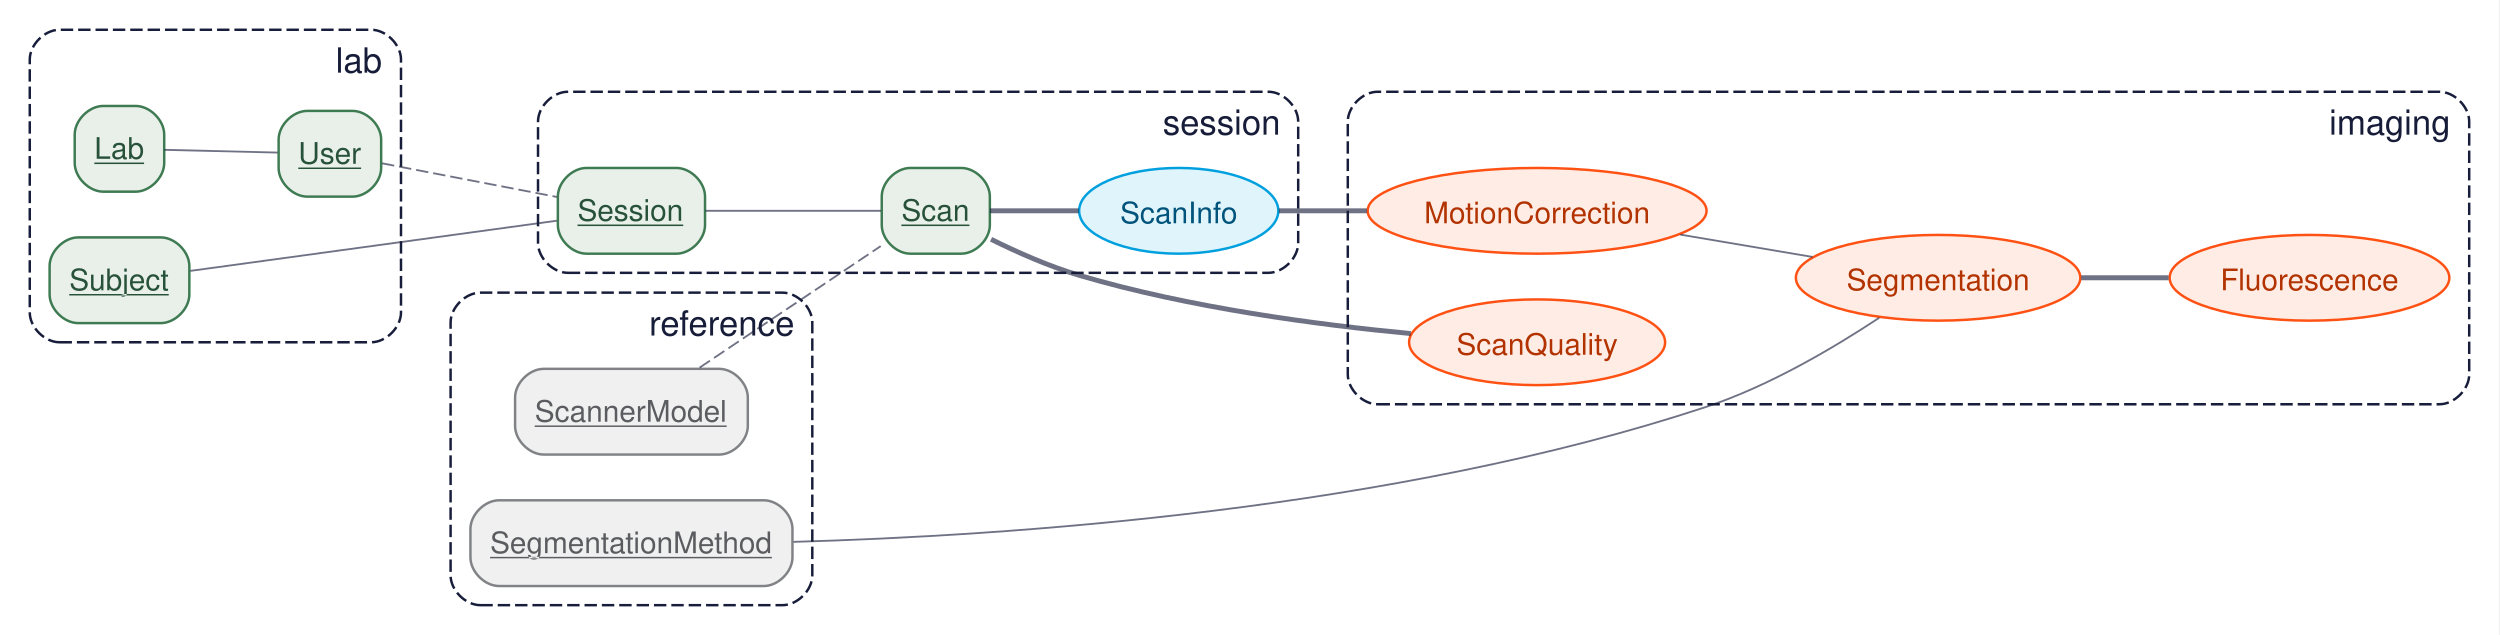
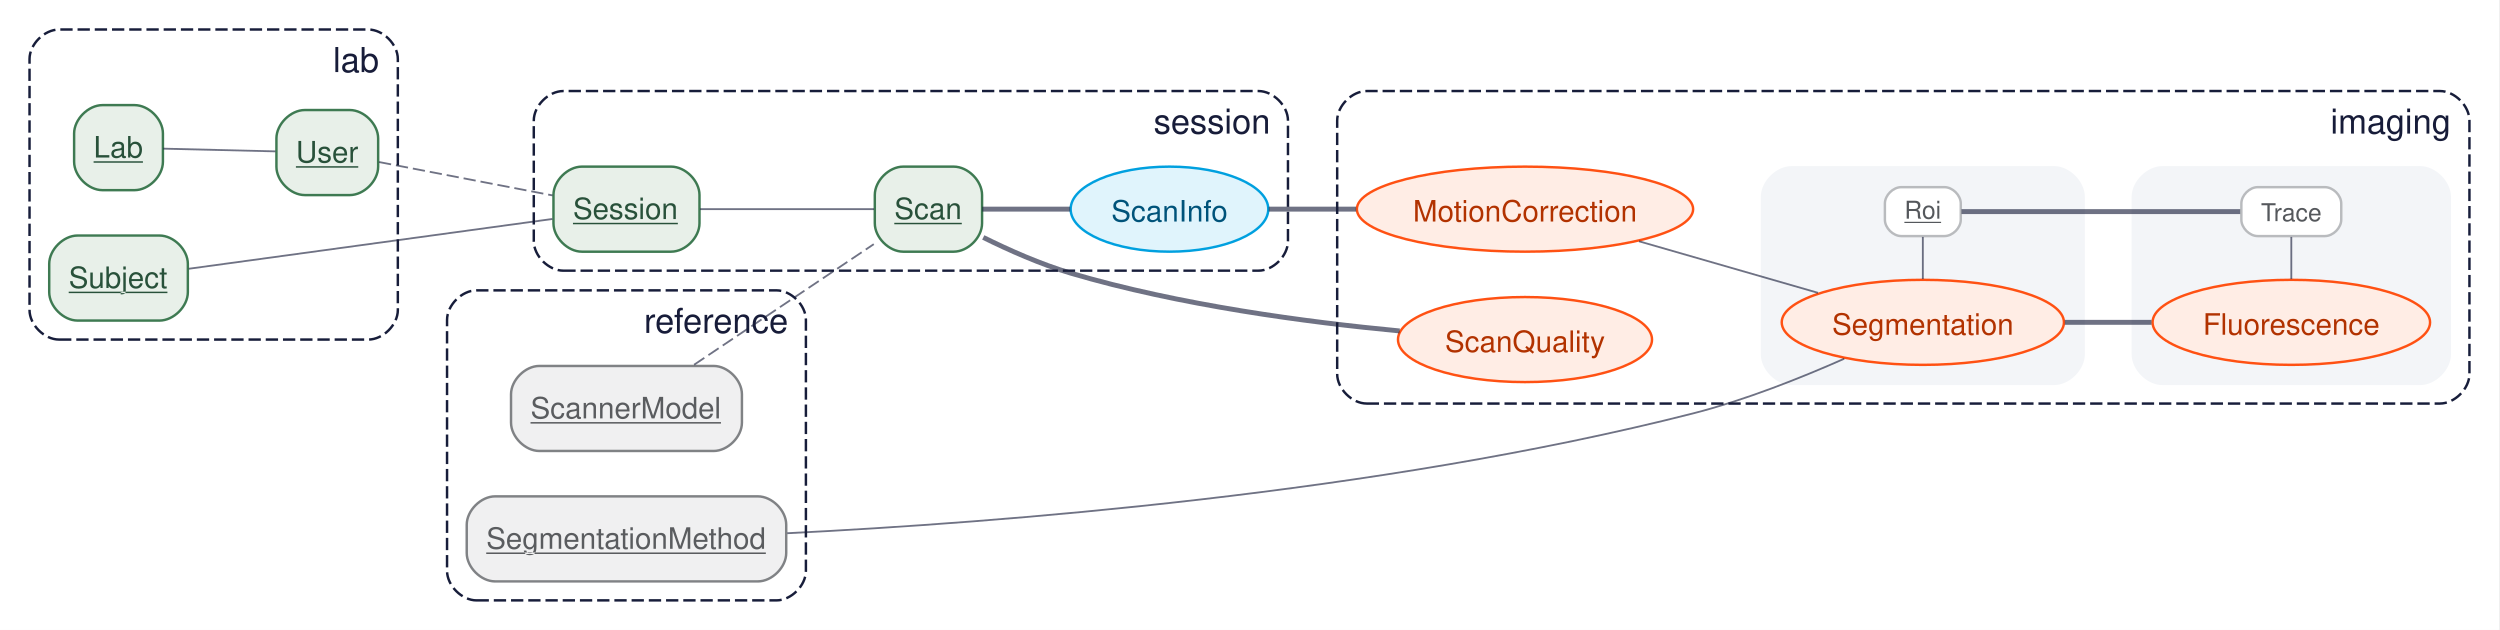
- <svg xmlns="http://www.w3.org/2000/svg" xmlns:xlink="http://www.w3.org/1999/xlink" width="1008pt" height="256pt" viewBox="0.00 0.00 1008.00 256.00">
+ <svg xmlns="http://www.w3.org/2000/svg" xmlns:xlink="http://www.w3.org/1999/xlink" width="1016pt" height="256pt" viewBox="0.00 0.00 1016.00 256.00">
  <style>
@media (prefers-color-scheme: dark) {
  svg { background-color: #161A21; }
  polygon[fill="white"] { fill: #161A21; }
  [fill="#fffde7"] { fill: #3A3620; }
  [stroke="#c9bc5b"] { stroke: #C9BC5B; }
  [fill="#6b6420"] { fill: #EBE3A0; }
  [fill="#e8f0e9"] { fill: #16281F; }
  [stroke="#3e7a52"] { stroke: #6BBF94; }
  [fill="#28513a"] { fill: #BCE6CF; }
  [fill="#f0f0f1"] { fill: #242832; }
  [stroke="#808285"] { stroke: #9DA0A4; }
  [fill="#5a5c5f"] { fill: #C9CFD9; }
  [fill="#ffede5"] { fill: #331B12; }
  [stroke="#ff5113"] { stroke: #FF7A47; }
  [fill="#b23200"] { fill: #FFC7AE; }
  [fill="#e0f4fc"] { fill: #0F2433; }
  [stroke="#00a0df"] { stroke: #33B8E8; }
  [fill="#00537a"] { fill: #BEE7F9; }
  [fill="#ffffff"] { fill: #1E232C; }
  [stroke="#b9bbbe"] { stroke: #8F959D; }
  [fill="#55585c"] { fill: #C8CED8; }
  [fill="#edeef0"] { fill: #242730; }
  [stroke="#808890"] { stroke: #8890A0; }
  [fill="#404040"] { fill: #C7CDD6; }
  [stroke="#171c39"] { stroke: #AEB6C2; stroke-opacity: 0.753; }
  [stroke="#c77d3a"] { stroke: #D68C4A; stroke-opacity: 0.753; }
  [fill="#f3f5f8"] { fill: #2A313D; }
  [stroke="#f3f5f8"] { stroke: #2A313D; }
  [stroke="#171d3a"] { stroke: #606875; }
  [fill="#171c39"] { fill: #8A93A1; }
}
</style>
  <g id="graph0" class="graph" transform="scale(1 1) rotate(0) translate(4 252)">
-     <polygon fill="white" stroke="none" points="-4,4 -4,-252 1003.58,-252 1003.58,4 -4,4" />
+     <polygon fill="white" stroke="none" points="-4,4 -4,-252 1011.58,-252 1011.58,4 -4,4" />
    <g id="clust1" class="cluster">
+       <path fill="none" stroke="#171d3a" stroke-dasharray="5,2" d="M551.43,-88C551.43,-88 987.58,-88 987.58,-88 993.58,-88 999.58,-94 999.58,-100 999.58,-100 999.58,-203 999.58,-203 999.58,-209 993.58,-215 987.58,-215 987.58,-215 551.43,-215 551.43,-215 545.43,-215 539.43,-209 539.43,-203 539.43,-203 539.43,-100 539.43,-100 539.43,-94 545.43,-88 551.43,-88" />
+       <text xml:space="preserve" text-anchor="middle" x="967.58" y="-197.7" font-family="Helvetica,sans-Serif" font-size="14.00" fill="#171c39">imaging</text>
+     </g>
+     <g id="clust2" class="cluster">
+       <path fill="#f3f5f8" stroke="#f3f5f8" d="M874.79,-96C874.79,-96 979.58,-96 979.58,-96 985.58,-96 991.58,-102 991.58,-108 991.58,-108 991.58,-172 991.58,-172 991.58,-178 985.58,-184 979.58,-184 979.58,-184 874.79,-184 874.79,-184 868.79,-184 862.79,-178 862.79,-172 862.79,-172 862.79,-108 862.79,-108 862.79,-102 868.79,-96 874.79,-96" />
+     </g>
+     <g id="clust4" class="cluster">
+       <path fill="#f3f5f8" stroke="#f3f5f8" d="M724.09,-96C724.09,-96 830.79,-96 830.79,-96 836.79,-96 842.79,-102 842.79,-108 842.79,-108 842.79,-172 842.79,-172 842.79,-178 836.79,-184 830.79,-184 830.79,-184 724.09,-184 724.09,-184 718.09,-184 712.09,-178 712.09,-172 712.09,-172 712.09,-108 712.09,-108 712.09,-102 718.09,-96 724.09,-96" />
+     </g>
+     <g id="clust6" class="cluster">
      <path fill="none" stroke="#171d3a" stroke-dasharray="5,2" d="M20,-114C20,-114 145.68,-114 145.68,-114 151.68,-114 157.68,-120 157.68,-126 157.68,-126 157.68,-228 157.68,-228 157.68,-234 151.68,-240 145.68,-240 145.68,-240 20,-240 20,-240 14,-240 8,-234 8,-228 8,-228 8,-126 8,-126 8,-120 14,-114 20,-114" />
      <text xml:space="preserve" text-anchor="middle" x="140.68" y="-222.7" font-family="Helvetica,sans-Serif" font-size="14.00" fill="#171c39">lab</text>
    </g>
-     <g id="clust2" class="cluster">
+     <g id="clust7" class="cluster">
+       <path fill="none" stroke="#171d3a" stroke-dasharray="5,2" d="M189.68,-8C189.68,-8 311.52,-8 311.52,-8 317.52,-8 323.52,-14 323.52,-20 323.52,-20 323.52,-122 323.52,-122 323.52,-128 317.52,-134 311.52,-134 311.52,-134 189.68,-134 189.68,-134 183.68,-134 177.68,-128 177.68,-122 177.68,-122 177.68,-20 177.68,-20 177.68,-14 183.68,-8 189.68,-8" />
+       <text xml:space="preserve" text-anchor="middle" x="287.02" y="-116.7" font-family="Helvetica,sans-Serif" font-size="14.00" fill="#171c39">reference</text>
+     </g>
+     <g id="clust8" class="cluster">
      <path fill="none" stroke="#171d3a" stroke-dasharray="5,2" d="M224.93,-142C224.93,-142 507.43,-142 507.43,-142 513.43,-142 519.43,-148 519.43,-154 519.43,-154 519.43,-203 519.43,-203 519.43,-209 513.43,-215 507.43,-215 507.43,-215 224.93,-215 224.93,-215 218.93,-215 212.93,-209 212.93,-203 212.93,-203 212.93,-154 212.93,-154 212.93,-148 218.93,-142 224.93,-142" />
      <text xml:space="preserve" text-anchor="middle" x="488.56" y="-197.7" font-family="Helvetica,sans-Serif" font-size="14.00" fill="#171c39">session</text>
    </g>
-     <g id="clust3" class="cluster">
-       <path fill="none" stroke="#171d3a" stroke-dasharray="5,2" d="M189.68,-8C189.68,-8 311.52,-8 311.52,-8 317.52,-8 323.52,-14 323.52,-20 323.52,-20 323.52,-122 323.52,-122 323.52,-128 317.52,-134 311.52,-134 311.52,-134 189.68,-134 189.68,-134 183.68,-134 177.68,-128 177.68,-122 177.68,-122 177.68,-20 177.68,-20 177.68,-14 183.68,-8 189.68,-8" />
-       <text xml:space="preserve" text-anchor="middle" x="287.02" y="-116.7" font-family="Helvetica,sans-Serif" font-size="14.00" fill="#171c39">reference</text>
-     </g>
-     <g id="clust4" class="cluster">
-       <path fill="none" stroke="#171d3a" stroke-dasharray="5,2" d="M551.43,-89C551.43,-89 979.58,-89 979.58,-89 985.58,-89 991.58,-95 991.58,-101 991.58,-101 991.58,-203 991.58,-203 991.58,-209 985.58,-215 979.58,-215 979.58,-215 551.43,-215 551.43,-215 545.43,-215 539.43,-209 539.43,-203 539.43,-203 539.43,-101 539.43,-101 539.43,-95 545.43,-89 551.43,-89" />
-       <text xml:space="preserve" text-anchor="middle" x="959.58" y="-197.7" font-family="Helvetica,sans-Serif" font-size="14.00" fill="#171c39">imaging</text>
-     </g>
    <g id="node1" class="node">
      <g id="a_node1">
+         <a xlink:title="→ Segmentation&#13;------------------------------&#13;timestamps           &#13;">
+           <ellipse fill="#ffede5" stroke="#ff5113" cx="927.19" cy="-121" rx="56.39" ry="17.28" />
+           <text xml:space="preserve" text-anchor="middle" x="927.19" y="-115.97" font-family="Helvetica,sans-Serif" font-size="12.00" fill="#b23200">Fluorescence</text>
+         </a>
+       </g>
+     </g>
+     <g id="node6" class="node">
+       <g id="a_node6">
+         <a xlink:title="→ Fluorescence&#13;→ Segmentation.Roi&#13;------------------------------&#13;trace                &#13;">
+           <path fill="#ffffff" stroke="#b9bbbe" d="M940.85,-175.94C940.85,-175.94 913.52,-175.94 913.52,-175.94 910.21,-175.94 906.89,-172.63 906.89,-169.31 906.89,-169.31 906.89,-162.69 906.89,-162.69 906.89,-159.37 910.21,-156.06 913.52,-156.06 913.52,-156.06 940.85,-156.06 940.85,-156.06 944.17,-156.06 947.48,-159.37 947.48,-162.69 947.48,-162.69 947.48,-169.31 947.48,-169.31 947.48,-172.63 944.17,-175.94 940.85,-175.94" />
+           <text xml:space="preserve" text-anchor="middle" x="927.19" y="-162.12" font-family="Helvetica,sans-Serif" font-size="10.00" fill="#55585c">Trace</text>
+         </a>
+       </g>
+     </g>
+     <g id="edge1" class="edge">
+       <path fill="none" stroke="#171c39" stroke-width="0.75" stroke-opacity="0.62" d="M927.19,-138.58C927.19,-144.29 927.19,-150 927.19,-155.72" />
+     </g>
+     <g id="node2" class="node">
+       <g id="a_node2">
+         <a xlink:title="→ MotionCorrection&#13;→ SegmentationMethod&#13;------------------------------&#13;num_rois             &#13;">
+           <ellipse fill="#ffede5" stroke="#ff5113" cx="777.44" cy="-121" rx="57.35" ry="17.28" />
+           <text xml:space="preserve" text-anchor="middle" x="777.44" y="-115.97" font-family="Helvetica,sans-Serif" font-size="12.00" fill="#b23200">Segmentation</text>
+         </a>
+       </g>
+     </g>
+     <g id="edge3" class="edge">
+       <path fill="none" stroke="#171c39" stroke-width="2" stroke-opacity="0.62" d="M835.14,-121C846.7,-121 858.85,-121 870.37,-121" />
+     </g>
+     <g id="node7" class="node">
+       <g id="a_node7">
+         <a xlink:title="→ Segmentation&#13;roi_idx              &#13;------------------------------&#13;mask                 &#13;">
+           <path fill="#ffffff" stroke="#b9bbbe" d="M786.23,-175.94C786.23,-175.94 768.65,-175.94 768.65,-175.94 765.34,-175.94 762.02,-172.63 762.02,-169.31 762.02,-169.31 762.02,-162.69 762.02,-162.69 762.02,-159.37 765.34,-156.06 768.65,-156.06 768.65,-156.06 786.23,-156.06 786.23,-156.06 789.55,-156.06 792.86,-159.37 792.86,-162.69 792.86,-162.69 792.86,-169.31 792.86,-169.31 792.86,-172.63 789.55,-175.94 786.23,-175.94" />
+           <text xml:space="preserve" text-anchor="start" x="769.94" y="-163.12" font-family="Helvetica,sans-Serif" text-decoration="underline" font-size="10.00" fill="#55585c">Roi</text>
+         </a>
+       </g>
+     </g>
+     <g id="edge4" class="edge">
+       <path fill="none" stroke="#171c39" stroke-width="0.75" stroke-opacity="0.62" d="M777.44,-138.58C777.44,-144.29 777.44,-150 777.44,-155.72" />
+     </g>
+     <g id="node3" class="node">
+       <g id="a_node3">
        <a xlink:title="lab_name             &#13;------------------------------&#13;institution          &#13;">
          <path fill="#e8f0e9" stroke="#3e7a52" d="M50.69,-209.28C50.69,-209.28 37.64,-209.28 37.64,-209.28 31.88,-209.28 26.12,-203.52 26.12,-197.76 26.12,-197.76 26.12,-186.24 26.12,-186.24 26.12,-180.48 31.88,-174.72 37.64,-174.72 37.64,-174.72 50.69,-174.72 50.69,-174.72 56.45,-174.72 62.21,-180.48 62.21,-186.24 62.21,-186.24 62.21,-197.76 62.21,-197.76 62.21,-203.52 56.45,-209.28 50.69,-209.28" />
          <text xml:space="preserve" text-anchor="start" x="34.04" y="-187.97" font-family="Helvetica,sans-Serif" text-decoration="underline" font-size="12.00" fill="#28513a">Lab</text>
        </a>
      </g>
    </g>
-     <g id="node5" class="node">
-       <g id="a_node5">
+     <g id="node12" class="node">
+       <g id="a_node12">
        <a xlink:title="→ Lab&#13;user_name            &#13;------------------------------&#13;email                &#13;">
          <path fill="#e8f0e9" stroke="#3e7a52" d="M138.16,-207.28C138.16,-207.28 119.86,-207.28 119.86,-207.28 114.1,-207.28 108.34,-201.52 108.34,-195.76 108.34,-195.76 108.34,-184.24 108.34,-184.24 108.34,-178.48 114.1,-172.72 119.86,-172.72 119.86,-172.72 138.16,-172.72 138.16,-172.72 143.92,-172.72 149.68,-178.48 149.68,-184.24 149.68,-184.24 149.68,-195.76 149.68,-195.76 149.68,-201.52 143.92,-207.28 138.16,-207.28" />
          <text xml:space="preserve" text-anchor="start" x="116.26" y="-185.97" font-family="Helvetica,sans-Serif" text-decoration="underline" font-size="12.00" fill="#28513a">User</text>
        </a>
      </g>
    </g>
-     <g id="edge1" class="edge">
+     <g id="edge6" class="edge">
      <path fill="none" stroke="#171c39" stroke-width="0.75" stroke-opacity="0.62" d="M62.33,-191.59C75.6,-191.27 94,-190.82 107.95,-190.48" />
    </g>
-     <g id="node2" class="node">
-       <g id="a_node2">
+     <g id="node4" class="node">
+       <g id="a_node4">
+         <a xlink:title="scanner_model        &#13;------------------------------&#13;manufacturer         &#13;">
+           <path fill="#f0f0f1" stroke="#808285" d="M286,-103.28C286,-103.28 215.2,-103.28 215.2,-103.28 209.44,-103.28 203.68,-97.52 203.68,-91.76 203.68,-91.76 203.68,-80.24 203.68,-80.24 203.68,-74.48 209.44,-68.72 215.2,-68.72 215.2,-68.72 286,-68.72 286,-68.72 291.76,-68.72 297.52,-74.48 297.52,-80.24 297.52,-80.24 297.52,-91.76 297.52,-91.76 297.52,-97.52 291.76,-103.28 286,-103.28" />
+           <text xml:space="preserve" text-anchor="start" x="211.6" y="-81.97" font-family="Helvetica,sans-Serif" text-decoration="underline" font-size="12.00" fill="#5a5c5f">ScannerModel</text>
+         </a>
+       </g>
+     </g>
+     <g id="node10" class="node">
+       <g id="a_node10">
+         <a xlink:title="→ Session&#13;scan_idx             &#13;------------------------------&#13;→ ScannerModel&#13;depth                &#13;">
+           <path fill="#e8f0e9" stroke="#3e7a52" d="M383.59,-184.28C383.59,-184.28 363.04,-184.28 363.04,-184.28 357.28,-184.28 351.52,-178.52 351.52,-172.76 351.52,-172.76 351.52,-161.24 351.52,-161.24 351.52,-155.48 357.28,-149.72 363.04,-149.72 363.04,-149.72 383.59,-149.72 383.59,-149.72 389.35,-149.72 395.11,-155.48 395.11,-161.24 395.11,-161.24 395.11,-172.76 395.11,-172.76 395.11,-178.52 389.35,-184.28 383.59,-184.28" />
+           <text xml:space="preserve" text-anchor="start" x="359.44" y="-162.97" font-family="Helvetica,sans-Serif" text-decoration="underline" font-size="12.00" fill="#28513a">Scan</text>
+         </a>
+       </g>
+     </g>
+     <g id="edge9" class="edge">
+       <path fill="none" stroke="#171c39" stroke-width="0.75" stroke-dasharray="5,2" stroke-opacity="0.62" d="M278.09,-103.78C300.02,-118.49 330.77,-139.13 351.1,-152.77" />
+     </g>
+     <g id="node5" class="node">
+       <g id="a_node5">
+         <a xlink:title="→ Scan&#13;------------------------------&#13;nframes              &#13;fps                  &#13;">
+           <ellipse fill="#e0f4fc" stroke="#00a0df" cx="471.27" cy="-167" rx="40.16" ry="17.28" />
+           <text xml:space="preserve" text-anchor="middle" x="471.27" y="-161.97" font-family="Helvetica,sans-Serif" font-size="12.00" fill="#00537a">ScanInfo</text>
+         </a>
+       </g>
+     </g>
+     <g id="node11" class="node">
+       <g id="a_node11">
+         <a xlink:title="→ ScanInfo&#13;------------------------------&#13;x_shifts             &#13;y_shifts             &#13;">
+           <ellipse fill="#ffede5" stroke="#ff5113" cx="615.76" cy="-167" rx="68.33" ry="17.28" />
+           <text xml:space="preserve" text-anchor="middle" x="615.76" y="-161.97" font-family="Helvetica,sans-Serif" font-size="12.00" fill="#b23200">MotionCorrection</text>
+         </a>
+       </g>
+     </g>
+     <g id="edge11" class="edge">
+       <path fill="none" stroke="#171c39" stroke-width="2" stroke-opacity="0.62" d="M511.59,-167C522.62,-167 534.95,-167 547.14,-167" />
+     </g>
+     <g id="edge5" class="edge">
+       <path fill="none" stroke="#171c39" stroke-width="2" stroke-opacity="0.62" d="M793.15,-166C819.86,-166 876.37,-166 906.42,-166" />
+     </g>
+     <g id="node8" class="node">
+       <g id="a_node8">
+         <a xlink:title="subject_id           &#13;------------------------------&#13;species              &#13;date_of_birth        &#13;">
+           <path fill="#e8f0e9" stroke="#3e7a52" d="M60.82,-156.28C60.82,-156.28 27.52,-156.28 27.52,-156.28 21.76,-156.28 16,-150.52 16,-144.76 16,-144.76 16,-133.24 16,-133.24 16,-127.48 21.76,-121.72 27.52,-121.72 27.52,-121.72 60.82,-121.72 60.82,-121.72 66.58,-121.72 72.34,-127.48 72.34,-133.24 72.34,-133.24 72.34,-144.76 72.34,-144.76 72.34,-150.52 66.58,-156.28 60.82,-156.28" />
+           <text xml:space="preserve" text-anchor="start" x="23.92" y="-134.97" font-family="Helvetica,sans-Serif" text-decoration="underline" font-size="12.00" fill="#28513a">Subject</text>
+         </a>
+       </g>
+     </g>
+     <g id="node13" class="node">
+       <g id="a_node13">
        <a xlink:title="→ Subject&#13;session_date         &#13;------------------------------&#13;→ User&#13;session_notes        &#13;">
          <path fill="#e8f0e9" stroke="#3e7a52" d="M268.75,-184.28C268.75,-184.28 232.45,-184.28 232.45,-184.28 226.69,-184.28 220.93,-178.52 220.93,-172.76 220.93,-172.76 220.93,-161.24 220.93,-161.24 220.93,-155.48 226.69,-149.72 232.45,-149.72 232.45,-149.72 268.75,-149.72 268.75,-149.72 274.51,-149.72 280.27,-155.48 280.27,-161.24 280.27,-161.24 280.27,-172.76 280.27,-172.76 280.27,-178.52 274.51,-184.28 268.75,-184.28" />
          <text xml:space="preserve" text-anchor="start" x="228.85" y="-162.97" font-family="Helvetica,sans-Serif" text-decoration="underline" font-size="12.00" fill="#28513a">Session</text>
        </a>
      </g>
    </g>
-     <g id="node6" class="node">
-       <g id="a_node6">
-         <a xlink:title="→ Session&#13;scan_idx             &#13;------------------------------&#13;→ ScannerModel&#13;depth                &#13;">
-           <path fill="#e8f0e9" stroke="#3e7a52" d="M383.59,-184.28C383.59,-184.28 363.04,-184.28 363.04,-184.28 357.28,-184.28 351.52,-178.52 351.52,-172.76 351.52,-172.76 351.52,-161.24 351.52,-161.24 351.52,-155.48 357.28,-149.72 363.04,-149.72 363.04,-149.72 383.59,-149.72 383.59,-149.72 389.35,-149.72 395.11,-155.48 395.11,-161.24 395.11,-161.24 395.11,-172.76 395.11,-172.76 395.11,-178.52 389.35,-184.28 383.59,-184.28" />
-           <text xml:space="preserve" text-anchor="start" x="359.44" y="-162.97" font-family="Helvetica,sans-Serif" text-decoration="underline" font-size="12.00" fill="#28513a">Scan</text>
-         </a>
-       </g>
-     </g>
-     <g id="edge4" class="edge">
-       <path fill="none" stroke="#171c39" stroke-width="0.75" stroke-opacity="0.62" d="M280.51,-167C302.28,-167 331.61,-167 351.2,-167" />
-     </g>
-     <g id="node3" class="node">
-       <g id="a_node3">
-         <a xlink:title="scanner_model        &#13;------------------------------&#13;manufacturer         &#13;">
-           <path fill="#f0f0f1" stroke="#808285" d="M286,-103.28C286,-103.28 215.2,-103.28 215.2,-103.28 209.44,-103.28 203.68,-97.52 203.68,-91.76 203.68,-91.76 203.68,-80.24 203.68,-80.24 203.68,-74.48 209.44,-68.72 215.2,-68.72 215.2,-68.72 286,-68.72 286,-68.72 291.76,-68.72 297.52,-74.48 297.52,-80.24 297.52,-80.24 297.52,-91.76 297.52,-91.76 297.52,-97.52 291.76,-103.28 286,-103.28" />
-           <text xml:space="preserve" text-anchor="start" x="211.6" y="-81.97" font-family="Helvetica,sans-Serif" text-decoration="underline" font-size="12.00" fill="#5a5c5f">ScannerModel</text>
-         </a>
-       </g>
-     </g>
-     <g id="edge5" class="edge">
-       <path fill="none" stroke="#171c39" stroke-width="0.75" stroke-dasharray="5,2" stroke-opacity="0.62" d="M278.09,-103.78C300.02,-118.49 330.77,-139.13 351.1,-152.77" />
-     </g>
-     <g id="node4" class="node">
-       <g id="a_node4">
+     <g id="edge7" class="edge">
+       <path fill="none" stroke="#171c39" stroke-width="0.75" stroke-opacity="0.62" d="M72.74,-142.78C111.32,-148.06 181.1,-157.62 220.49,-163.01" />
+     </g>
+     <g id="node9" class="node">
+       <g id="a_node9">
+         <a xlink:title="seg_method           &#13;------------------------------&#13;method_notes         &#13;">
+           <path fill="#f0f0f1" stroke="#808285" d="M304,-50.28C304,-50.28 197.2,-50.28 197.2,-50.28 191.44,-50.28 185.68,-44.52 185.68,-38.76 185.68,-38.76 185.68,-27.24 185.68,-27.24 185.68,-21.48 191.44,-15.72 197.2,-15.72 197.2,-15.72 304,-15.72 304,-15.72 309.76,-15.72 315.52,-21.48 315.52,-27.24 315.52,-27.24 315.52,-38.76 315.52,-38.76 315.52,-44.52 309.76,-50.28 304,-50.28" />
+           <text xml:space="preserve" text-anchor="start" x="193.6" y="-28.98" font-family="Helvetica,sans-Serif" text-decoration="underline" font-size="12.00" fill="#5a5c5f">SegmentationMethod</text>
+         </a>
+       </g>
+     </g>
+     <g id="edge10" class="edge">
+       <path fill="none" stroke="#171c39" stroke-width="0.75" stroke-opacity="0.62" d="M315.95,-35.3C401.29,-39.55 556.05,-51.41 684.09,-84 705.18,-89.37 727.88,-98.41 745.5,-106.22" />
+     </g>
+     <g id="edge13" class="edge">
+       <path fill="none" stroke="#171c39" stroke-width="2" stroke-opacity="0.62" d="M395.14,-167C405.61,-167 418.66,-167 430.92,-167" />
+     </g>
+     <g id="node14" class="node">
+       <g id="a_node14">
        <a xlink:title="→ Scan&#13;------------------------------&#13;quality_score        &#13;">
          <ellipse fill="#ffede5" stroke="#ff5113" cx="615.76" cy="-114" rx="51.62" ry="17.28" />
          <text xml:space="preserve" text-anchor="middle" x="615.76" y="-108.97" font-family="Helvetica,sans-Serif" font-size="12.00" fill="#b23200">ScanQuality</text>
        </a>
      </g>
    </g>
+     <g id="edge12" class="edge">
+       <path fill="none" stroke="#171c39" stroke-width="2" stroke-opacity="0.62" d="M395.6,-155.51C406.03,-150.34 418.94,-144.6 431.11,-141 475.3,-127.93 527.43,-121.03 564.83,-117.5" />
+     </g>
    <g id="edge2" class="edge">
+       <path fill="none" stroke="#171c39" stroke-width="0.75" stroke-opacity="0.62" d="M662.09,-153.94C684.96,-147.35 712.5,-139.42 734.83,-132.99" />
+     </g>
+     <g id="edge8" class="edge">
      <path fill="none" stroke="#171c39" stroke-width="0.75" stroke-dasharray="5,2" stroke-opacity="0.62" d="M150.03,-186.15C169.31,-182.44 198.69,-176.79 220.55,-172.59" />
    </g>
-     <g id="edge7" class="edge">
-       <path fill="none" stroke="#171c39" stroke-width="2" stroke-opacity="0.62" d="M395.6,-155.51C406.03,-150.34 418.94,-144.6 431.11,-141 475.3,-127.93 527.43,-121.03 564.83,-117.5" />
-     </g>
-     <g id="node10" class="node">
-       <g id="a_node10">
-         <a xlink:title="→ Scan&#13;------------------------------&#13;nframes              &#13;fps                  &#13;">
-           <ellipse fill="#e0f4fc" stroke="#00a0df" cx="471.27" cy="-167" rx="40.16" ry="17.28" />
-           <text xml:space="preserve" text-anchor="middle" x="471.27" y="-161.97" font-family="Helvetica,sans-Serif" font-size="12.00" fill="#00537a">ScanInfo</text>
-         </a>
-       </g>
-     </g>
-     <g id="edge6" class="edge">
-       <path fill="none" stroke="#171c39" stroke-width="2" stroke-opacity="0.62" d="M395.14,-167C405.61,-167 418.66,-167 430.92,-167" />
-     </g>
-     <g id="node7" class="node">
-       <g id="a_node7">
-         <a xlink:title="seg_method           &#13;------------------------------&#13;method_notes         &#13;">
-           <path fill="#f0f0f1" stroke="#808285" d="M304,-50.28C304,-50.28 197.2,-50.28 197.2,-50.28 191.44,-50.28 185.68,-44.52 185.68,-38.76 185.68,-38.76 185.68,-27.24 185.68,-27.24 185.68,-21.48 191.44,-15.72 197.2,-15.72 197.2,-15.72 304,-15.72 304,-15.72 309.76,-15.72 315.52,-21.48 315.52,-27.24 315.52,-27.24 315.52,-38.76 315.52,-38.76 315.52,-44.52 309.76,-50.28 304,-50.28" />
-           <text xml:space="preserve" text-anchor="start" x="193.6" y="-28.98" font-family="Helvetica,sans-Serif" text-decoration="underline" font-size="12.00" fill="#5a5c5f">SegmentationMethod</text>
-         </a>
-       </g>
-     </g>
-     <g id="node11" class="node">
-       <g id="a_node11">
-         <a xlink:title="→ MotionCorrection&#13;→ SegmentationMethod&#13;------------------------------&#13;num_rois             &#13;">
-           <ellipse fill="#ffede5" stroke="#ff5113" cx="777.44" cy="-140" rx="57.35" ry="17.28" />
-           <text xml:space="preserve" text-anchor="middle" x="777.44" y="-134.97" font-family="Helvetica,sans-Serif" font-size="12.00" fill="#b23200">Segmentation</text>
-         </a>
-       </g>
-     </g>
-     <g id="edge9" class="edge">
-       <path fill="none" stroke="#171c39" stroke-width="0.75" stroke-opacity="0.62" d="M315.96,-33.52C401.97,-35.93 558.17,-46.32 684.09,-88 709.42,-96.38 735.68,-111.95 753.7,-123.88" />
-     </g>
-     <g id="node8" class="node">
-       <g id="a_node8">
-         <a xlink:title="→ ScanInfo&#13;------------------------------&#13;x_shifts             &#13;y_shifts             &#13;">
-           <ellipse fill="#ffede5" stroke="#ff5113" cx="615.76" cy="-167" rx="68.33" ry="17.28" />
-           <text xml:space="preserve" text-anchor="middle" x="615.76" y="-161.97" font-family="Helvetica,sans-Serif" font-size="12.00" fill="#b23200">MotionCorrection</text>
-         </a>
-       </g>
-     </g>
-     <g id="edge10" class="edge">
-       <path fill="none" stroke="#171c39" stroke-width="0.75" stroke-opacity="0.62" d="M673.51,-157.4C690.9,-154.46 709.89,-151.25 726.77,-148.4" />
-     </g>
-     <g id="node9" class="node">
-       <g id="a_node9">
-         <a xlink:title="subject_id           &#13;------------------------------&#13;species              &#13;date_of_birth        &#13;">
-           <path fill="#e8f0e9" stroke="#3e7a52" d="M60.82,-156.28C60.82,-156.28 27.52,-156.28 27.52,-156.28 21.76,-156.28 16,-150.52 16,-144.76 16,-144.76 16,-133.24 16,-133.24 16,-127.48 21.76,-121.72 27.52,-121.72 27.52,-121.72 60.82,-121.72 60.82,-121.72 66.58,-121.72 72.34,-127.48 72.34,-133.24 72.34,-133.24 72.34,-144.76 72.34,-144.76 72.34,-150.52 66.58,-156.28 60.82,-156.28" />
-           <text xml:space="preserve" text-anchor="start" x="23.92" y="-134.97" font-family="Helvetica,sans-Serif" text-decoration="underline" font-size="12.00" fill="#28513a">Subject</text>
-         </a>
-       </g>
-     </g>
-     <g id="edge3" class="edge">
-       <path fill="none" stroke="#171c39" stroke-width="0.75" stroke-opacity="0.62" d="M72.74,-142.78C111.32,-148.06 181.1,-157.62 220.49,-163.01" />
-     </g>
-     <g id="edge8" class="edge">
-       <path fill="none" stroke="#171c39" stroke-width="2" stroke-opacity="0.62" d="M511.59,-167C522.62,-167 534.95,-167 547.14,-167" />
-     </g>
-     <g id="node12" class="node">
-       <g id="a_node12">
-         <a xlink:title="→ Segmentation&#13;------------------------------&#13;timestamps           &#13;">
-           <ellipse fill="#ffede5" stroke="#ff5113" cx="927.19" cy="-140" rx="56.39" ry="17.28" />
-           <text xml:space="preserve" text-anchor="middle" x="927.19" y="-134.97" font-family="Helvetica,sans-Serif" font-size="12.00" fill="#b23200">Fluorescence</text>
-         </a>
-       </g>
-     </g>
-     <g id="edge11" class="edge">
-       <path fill="none" stroke="#171c39" stroke-width="2" stroke-opacity="0.62" d="M835.14,-140C846.7,-140 858.85,-140 870.37,-140" />
+     <g id="edge14" class="edge">
+       <path fill="none" stroke="#171c39" stroke-width="0.75" stroke-opacity="0.62" d="M280.51,-167C302.28,-167 331.61,-167 351.2,-167" />
    </g>
  </g>
</svg>
